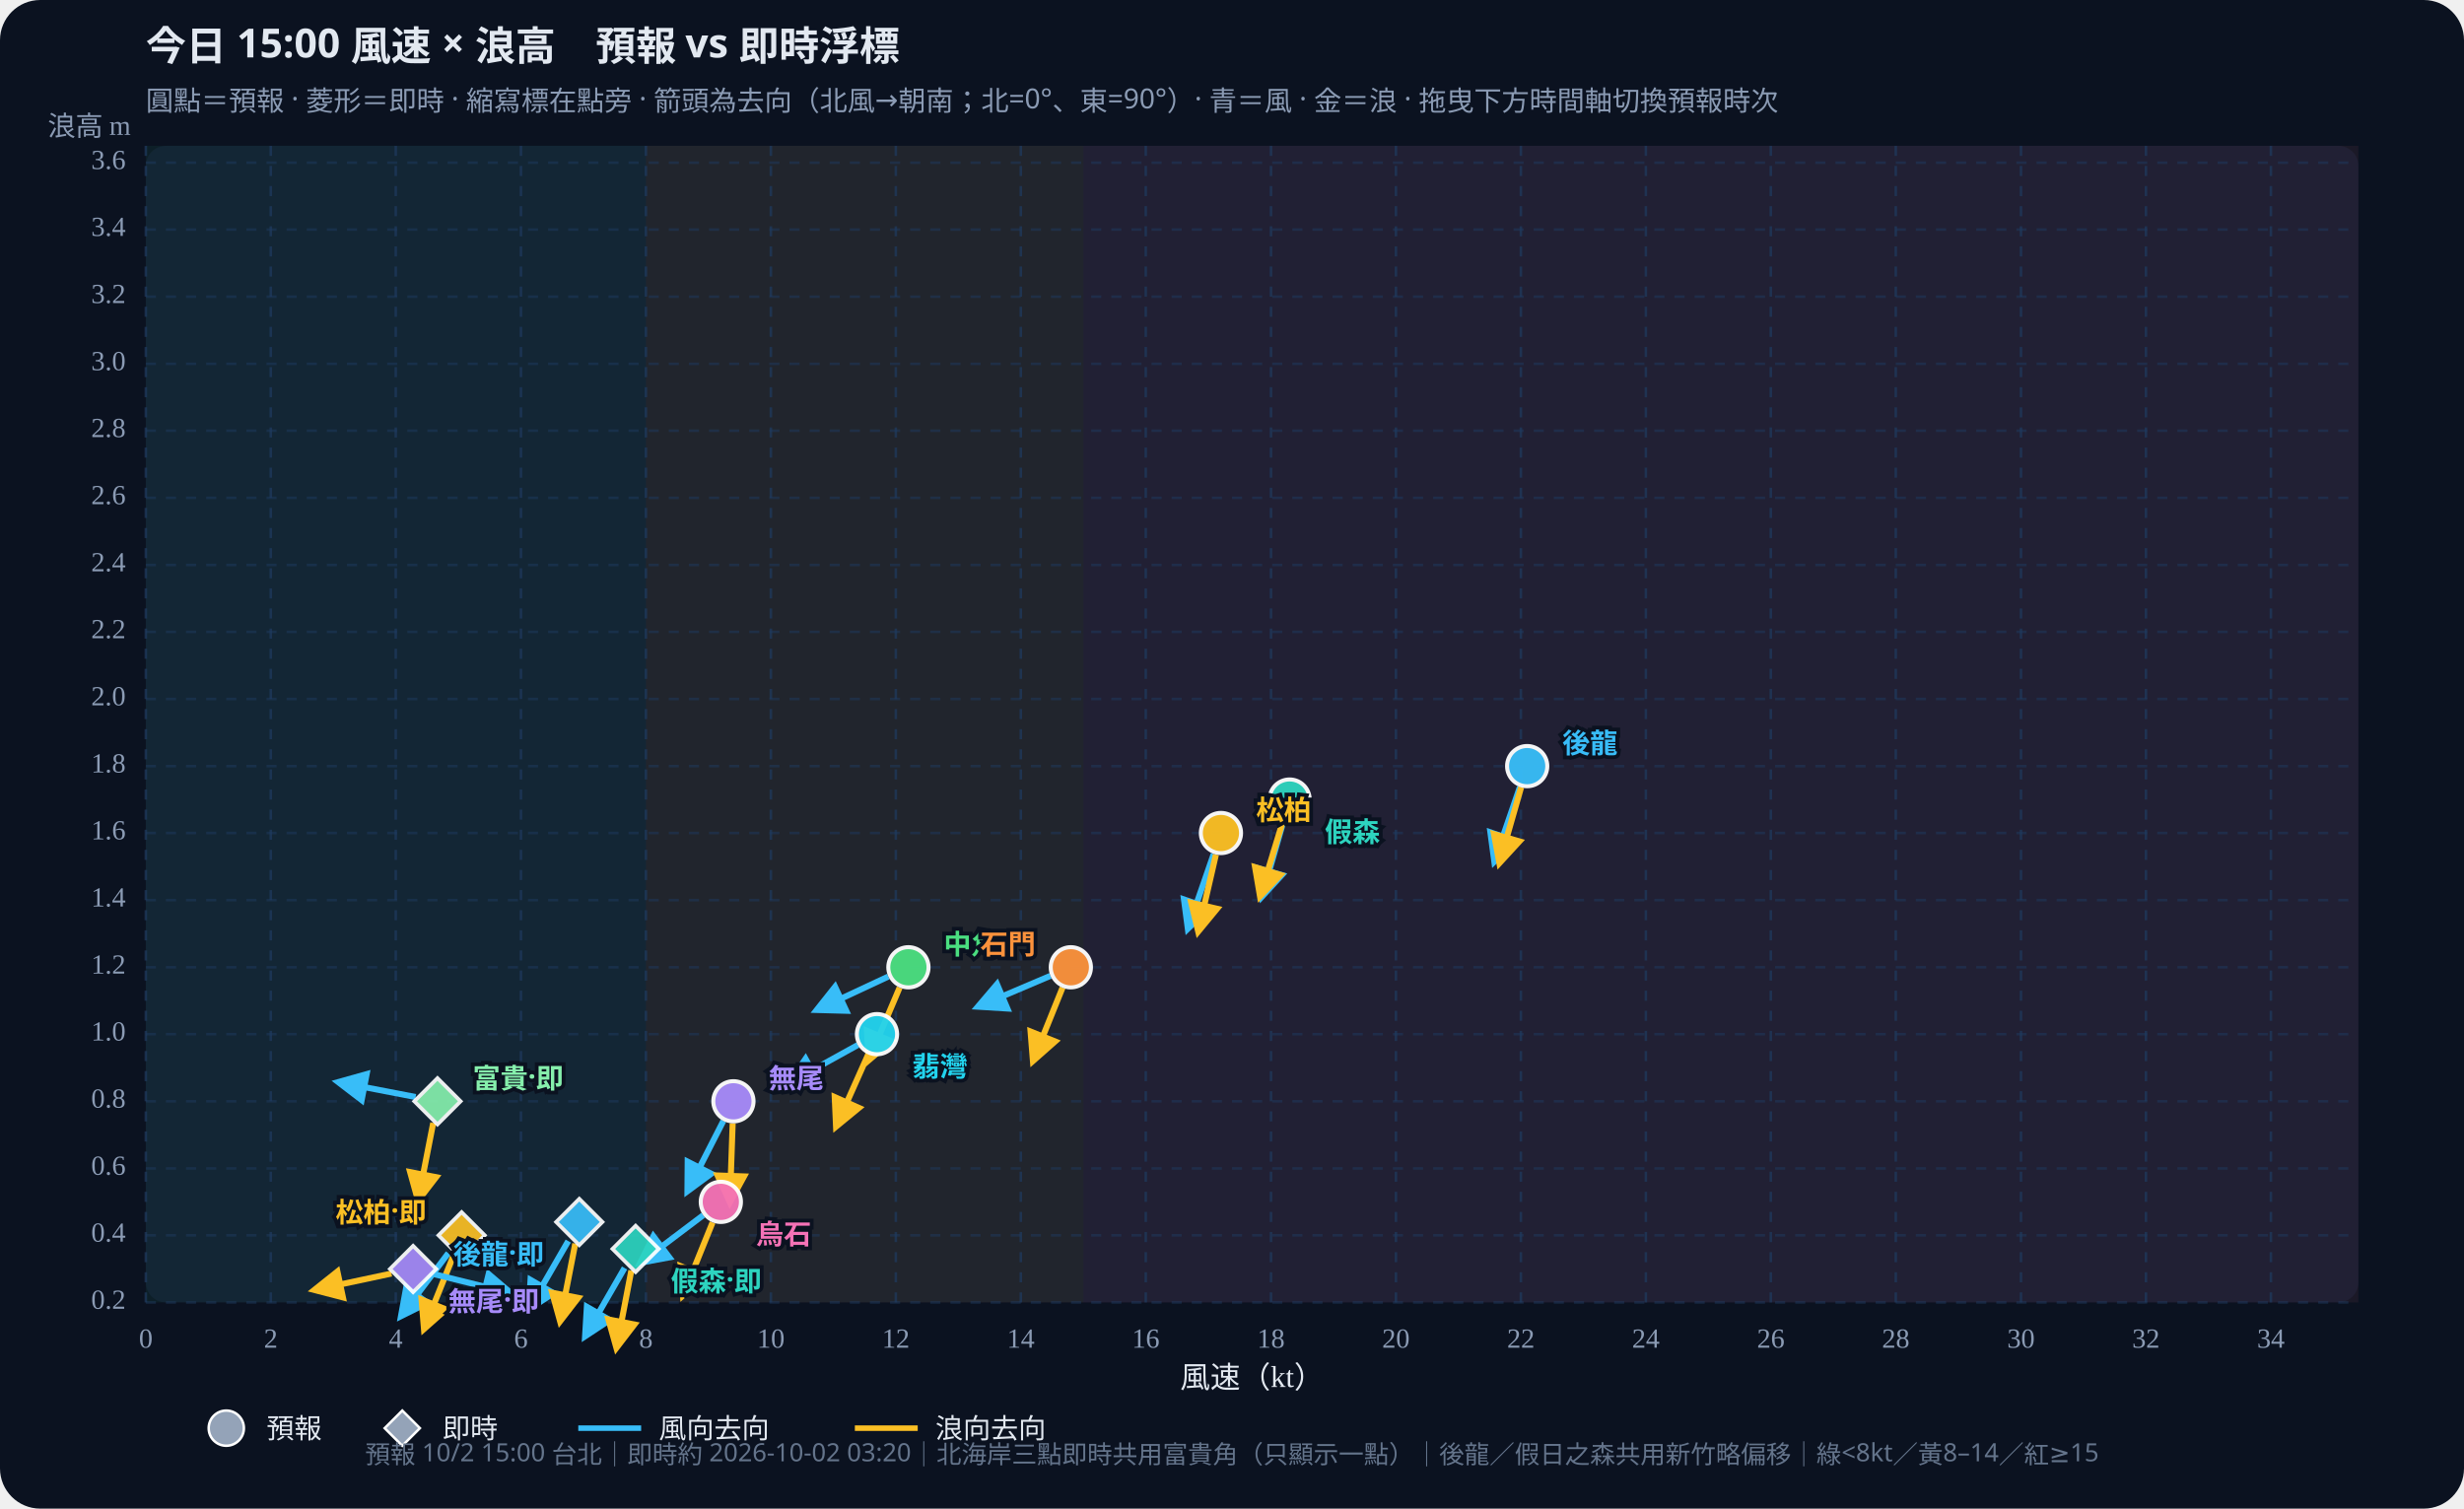
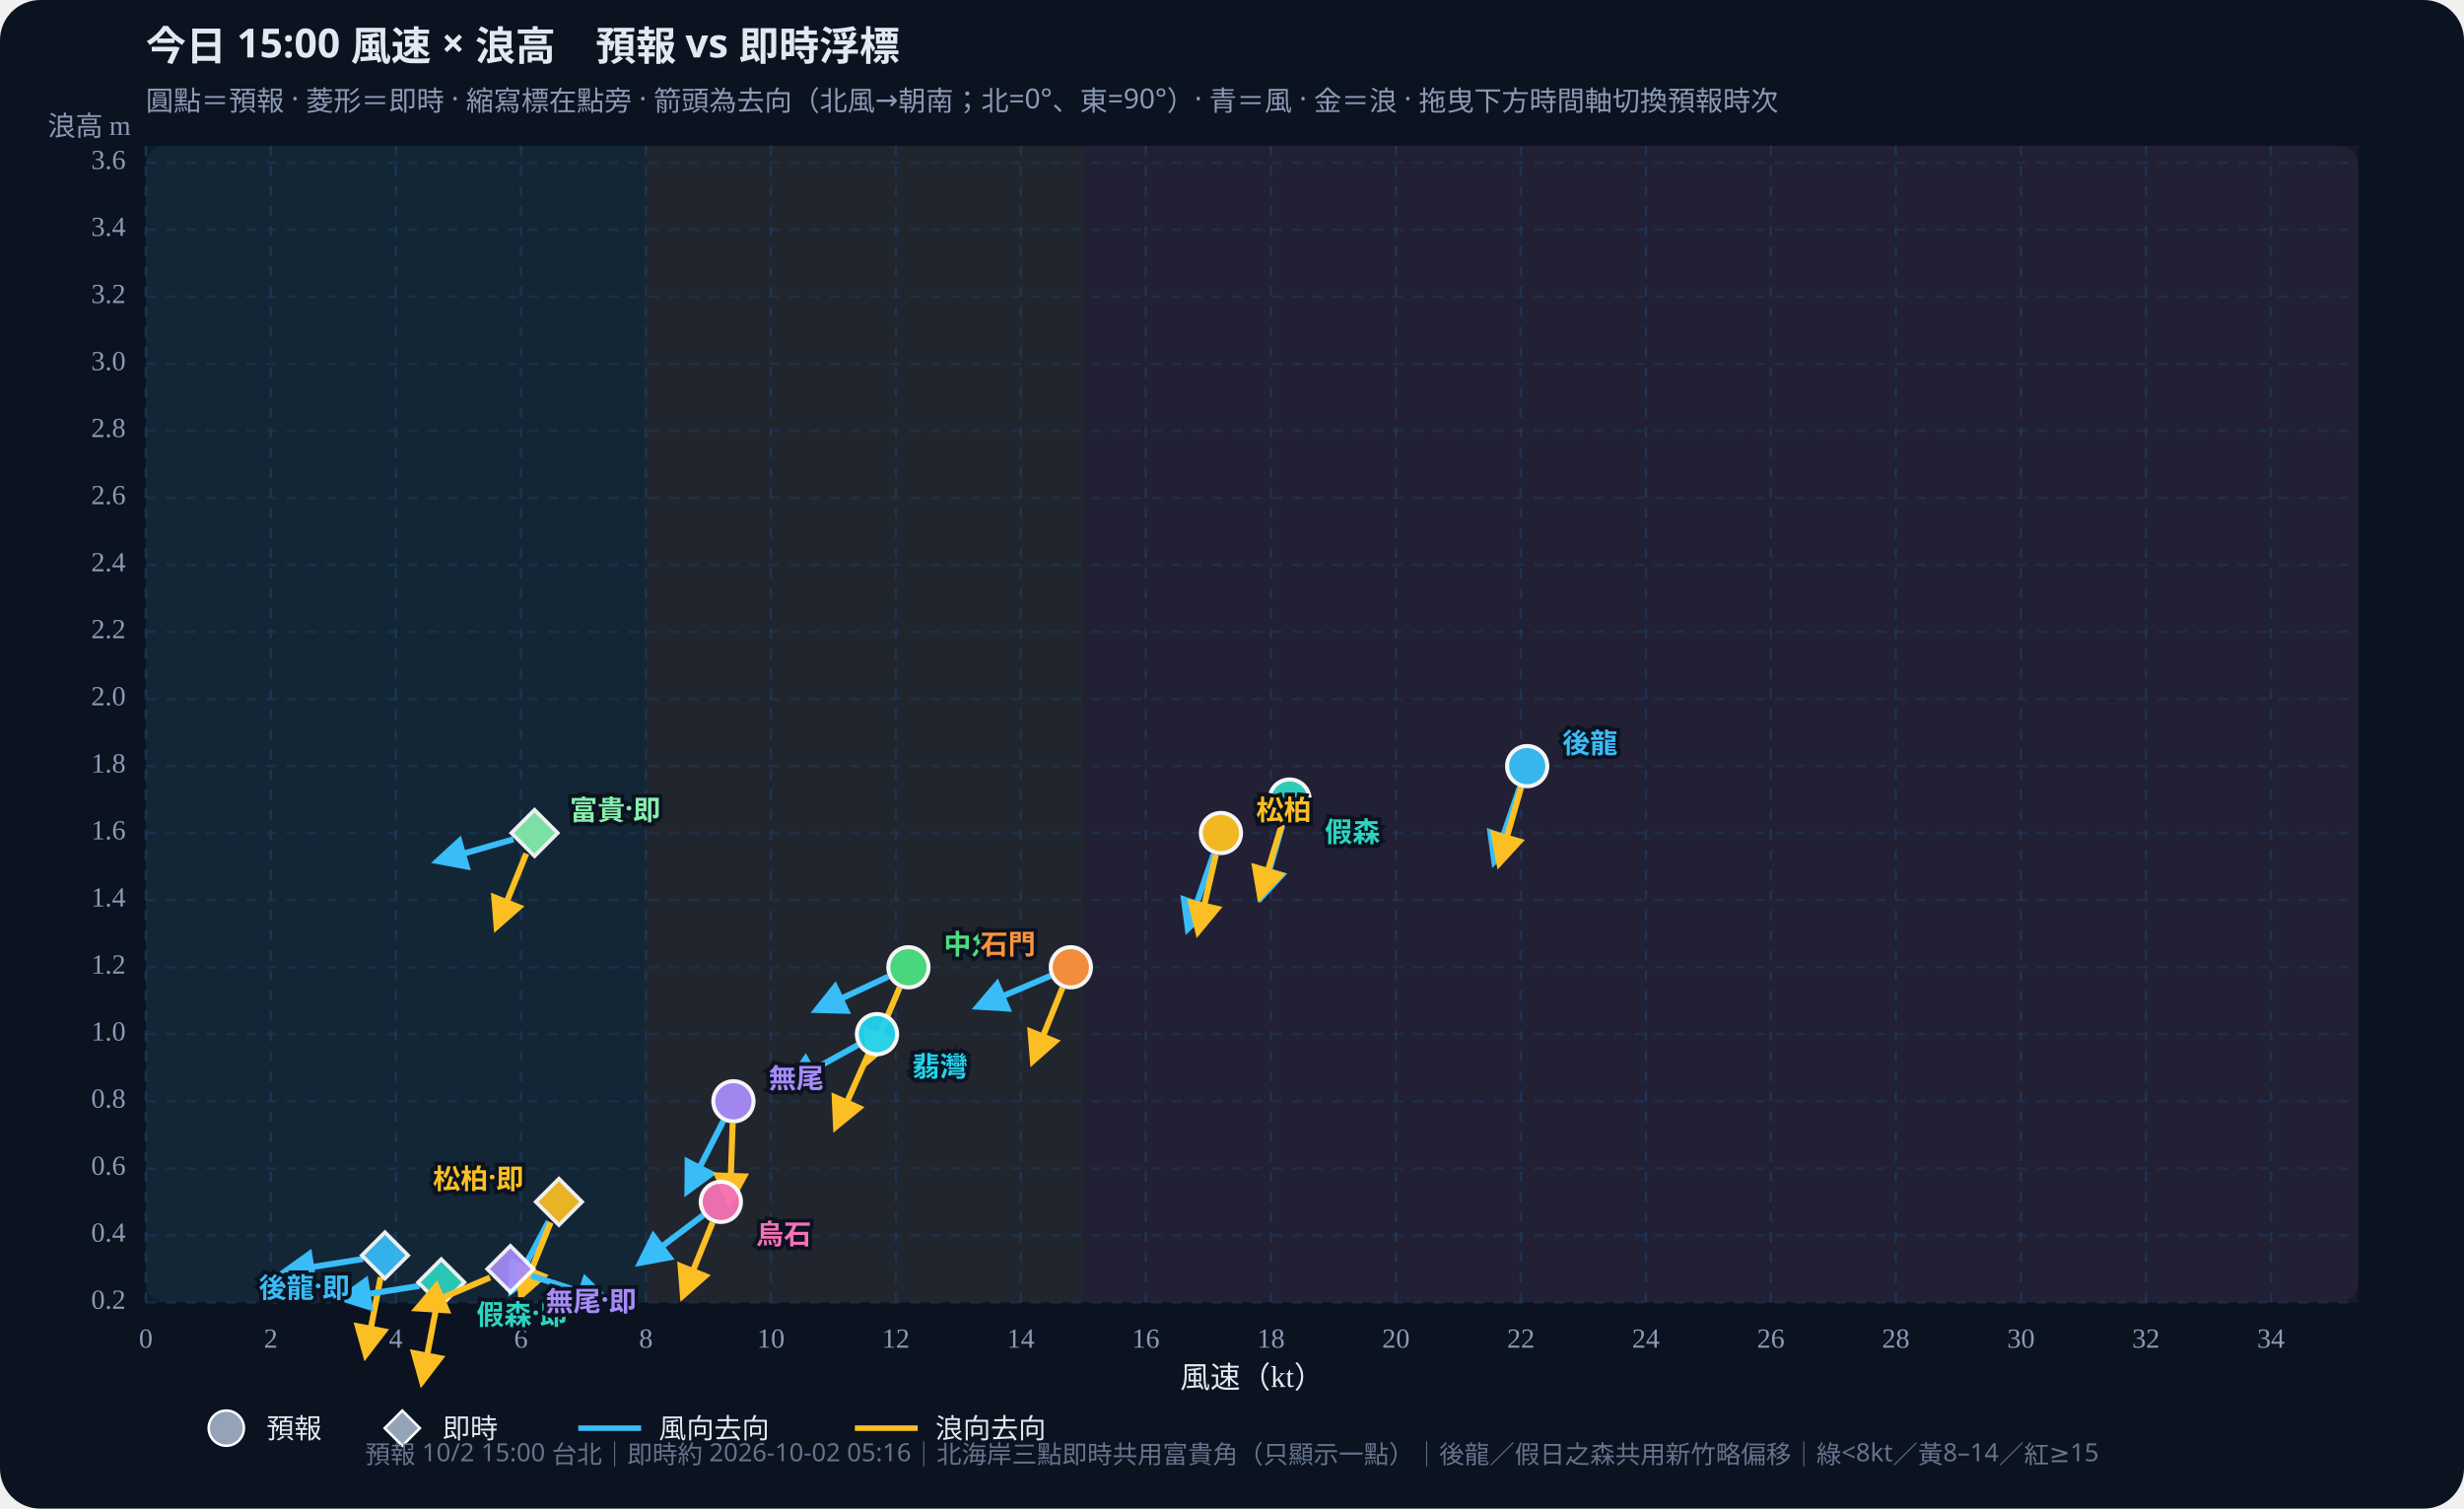
<svg xmlns="http://www.w3.org/2000/svg" id="wws-svg" viewBox="0 0 980 600" role="img" aria-label="風速與浪高散佈圖，可拖曳時間軸切換預報時次" style="width:100%;height:auto;display:block">
  <rect width="980" height="600" fill="#0b1220" rx="16" />
  <rect x="58" y="58" width="880" height="460" fill="#111a2e" rx="8" />
  <rect x="58.0" y="58" width="198.9" height="460" fill="#34d399" opacity="0.07" />
  <rect x="256.9" y="58" width="174.0" height="460" fill="#fbbf24" opacity="0.07" />
  <rect x="430.9" y="58" width="507.1" height="460" fill="#fb7185" opacity="0.07" />
  <defs>
    <marker id="arrow-38bdf8" viewBox="0 0 10 10" refX="8" refY="5" markerWidth="6" markerHeight="6" orient="auto-start-reverse">
      <path d="M0,0 L10,5 L0,10 z" fill="#38bdf8" />
    </marker>
    <marker id="arrow-fbbf24" viewBox="0 0 10 10" refX="8" refY="5" markerWidth="6" markerHeight="6" orient="auto-start-reverse">
      <path d="M0,0 L10,5 L0,10 z" fill="#fbbf24" />
    </marker>
  </defs>
  <text id="wws-title" x="58" y="24" fill="#e2e8f0" font-size="16" font-weight="700" font-family="Noto Sans TC,system-ui,sans-serif">今日 15:00 風速 × 浪高　預報 vs 即時浮標</text>
  <text x="58" y="44" fill="#8b9bb4" font-size="11" font-family="Noto Sans TC,system-ui,sans-serif">圓點＝預報 · 菱形＝即時 · 縮寫標在點旁 · 箭頭為去向（北風→朝南；北=0°、東=90°）· 青＝風 · 金＝浪 · 拖曳下方時間軸切換預報時次</text>
  <line x1="58.0" y1="58" x2="58.0" y2="518" stroke="#1e3a5f" stroke-dasharray="4 4" opacity="0.7" />
  <text x="58.0" y="536" text-anchor="middle" fill="#8b9bb4" font-size="11">0</text>
  <line x1="107.7" y1="58" x2="107.7" y2="518" stroke="#1e3a5f" stroke-dasharray="4 4" opacity="0.7" />
  <text x="107.7" y="536" text-anchor="middle" fill="#8b9bb4" font-size="11">2</text>
  <line x1="157.4" y1="58" x2="157.4" y2="518" stroke="#1e3a5f" stroke-dasharray="4 4" opacity="0.7" />
  <text x="157.4" y="536" text-anchor="middle" fill="#8b9bb4" font-size="11">4</text>
  <line x1="207.2" y1="58" x2="207.2" y2="518" stroke="#1e3a5f" stroke-dasharray="4 4" opacity="0.7" />
  <text x="207.2" y="536" text-anchor="middle" fill="#8b9bb4" font-size="11">6</text>
  <line x1="256.9" y1="58" x2="256.9" y2="518" stroke="#1e3a5f" stroke-dasharray="4 4" opacity="0.7" />
  <text x="256.9" y="536" text-anchor="middle" fill="#8b9bb4" font-size="11">8</text>
  <line x1="306.6" y1="58" x2="306.6" y2="518" stroke="#1e3a5f" stroke-dasharray="4 4" opacity="0.7" />
  <text x="306.6" y="536" text-anchor="middle" fill="#8b9bb4" font-size="11">10</text>
  <line x1="356.3" y1="58" x2="356.3" y2="518" stroke="#1e3a5f" stroke-dasharray="4 4" opacity="0.7" />
  <text x="356.3" y="536" text-anchor="middle" fill="#8b9bb4" font-size="11">12</text>
  <line x1="406.0" y1="58" x2="406.0" y2="518" stroke="#1e3a5f" stroke-dasharray="4 4" opacity="0.7" />
  <text x="406.0" y="536" text-anchor="middle" fill="#8b9bb4" font-size="11">14</text>
  <line x1="455.7" y1="58" x2="455.7" y2="518" stroke="#1e3a5f" stroke-dasharray="4 4" opacity="0.7" />
  <text x="455.7" y="536" text-anchor="middle" fill="#8b9bb4" font-size="11">16</text>
  <line x1="505.5" y1="58" x2="505.5" y2="518" stroke="#1e3a5f" stroke-dasharray="4 4" opacity="0.7" />
  <text x="505.5" y="536" text-anchor="middle" fill="#8b9bb4" font-size="11">18</text>
  <line x1="555.2" y1="58" x2="555.2" y2="518" stroke="#1e3a5f" stroke-dasharray="4 4" opacity="0.7" />
  <text x="555.2" y="536" text-anchor="middle" fill="#8b9bb4" font-size="11">20</text>
  <line x1="604.9" y1="58" x2="604.9" y2="518" stroke="#1e3a5f" stroke-dasharray="4 4" opacity="0.7" />
  <text x="604.9" y="536" text-anchor="middle" fill="#8b9bb4" font-size="11">22</text>
  <line x1="654.6" y1="58" x2="654.6" y2="518" stroke="#1e3a5f" stroke-dasharray="4 4" opacity="0.7" />
  <text x="654.6" y="536" text-anchor="middle" fill="#8b9bb4" font-size="11">24</text>
  <line x1="704.3" y1="58" x2="704.3" y2="518" stroke="#1e3a5f" stroke-dasharray="4 4" opacity="0.7" />
  <text x="704.3" y="536" text-anchor="middle" fill="#8b9bb4" font-size="11">26</text>
  <line x1="754.0" y1="58" x2="754.0" y2="518" stroke="#1e3a5f" stroke-dasharray="4 4" opacity="0.7" />
  <text x="754.0" y="536" text-anchor="middle" fill="#8b9bb4" font-size="11">28</text>
  <line x1="803.8" y1="58" x2="803.8" y2="518" stroke="#1e3a5f" stroke-dasharray="4 4" opacity="0.7" />
  <text x="803.8" y="536" text-anchor="middle" fill="#8b9bb4" font-size="11">30</text>
  <line x1="853.5" y1="58" x2="853.5" y2="518" stroke="#1e3a5f" stroke-dasharray="4 4" opacity="0.7" />
  <text x="853.5" y="536" text-anchor="middle" fill="#8b9bb4" font-size="11">32</text>
  <line x1="903.2" y1="58" x2="903.2" y2="518" stroke="#1e3a5f" stroke-dasharray="4 4" opacity="0.7" />
  <text x="903.2" y="536" text-anchor="middle" fill="#8b9bb4" font-size="11">34</text>
  <line x1="58" y1="518.0" x2="938" y2="518.0" stroke="#1e3a5f" stroke-dasharray="4 4" opacity="0.5" />
  <text x="50" y="518.0" text-anchor="end" dominant-baseline="middle" fill="#8b9bb4" font-size="11">0.2</text>
  <line x1="58" y1="491.3" x2="938" y2="491.3" stroke="#1e3a5f" stroke-dasharray="4 4" opacity="0.5" />
  <text x="50" y="491.3" text-anchor="end" dominant-baseline="middle" fill="#8b9bb4" font-size="11">0.4</text>
  <line x1="58" y1="464.7" x2="938" y2="464.7" stroke="#1e3a5f" stroke-dasharray="4 4" opacity="0.5" />
  <text x="50" y="464.7" text-anchor="end" dominant-baseline="middle" fill="#8b9bb4" font-size="11">0.6</text>
  <line x1="58" y1="438.0" x2="938" y2="438.0" stroke="#1e3a5f" stroke-dasharray="4 4" opacity="0.5" />
  <text x="50" y="438.0" text-anchor="end" dominant-baseline="middle" fill="#8b9bb4" font-size="11">0.8</text>
  <line x1="58" y1="411.3" x2="938" y2="411.3" stroke="#1e3a5f" stroke-dasharray="4 4" opacity="0.5" />
  <text x="50" y="411.3" text-anchor="end" dominant-baseline="middle" fill="#8b9bb4" font-size="11">1.0</text>
  <line x1="58" y1="384.7" x2="938" y2="384.7" stroke="#1e3a5f" stroke-dasharray="4 4" opacity="0.5" />
  <text x="50" y="384.7" text-anchor="end" dominant-baseline="middle" fill="#8b9bb4" font-size="11">1.2</text>
  <line x1="58" y1="358.0" x2="938" y2="358.0" stroke="#1e3a5f" stroke-dasharray="4 4" opacity="0.5" />
  <text x="50" y="358.0" text-anchor="end" dominant-baseline="middle" fill="#8b9bb4" font-size="11">1.4</text>
  <line x1="58" y1="331.3" x2="938" y2="331.3" stroke="#1e3a5f" stroke-dasharray="4 4" opacity="0.5" />
  <text x="50" y="331.3" text-anchor="end" dominant-baseline="middle" fill="#8b9bb4" font-size="11">1.6</text>
  <line x1="58" y1="304.7" x2="938" y2="304.7" stroke="#1e3a5f" stroke-dasharray="4 4" opacity="0.5" />
  <text x="50" y="304.7" text-anchor="end" dominant-baseline="middle" fill="#8b9bb4" font-size="11">1.8</text>
  <line x1="58" y1="278.0" x2="938" y2="278.0" stroke="#1e3a5f" stroke-dasharray="4 4" opacity="0.5" />
  <text x="50" y="278.0" text-anchor="end" dominant-baseline="middle" fill="#8b9bb4" font-size="11">2.0</text>
  <line x1="58" y1="251.3" x2="938" y2="251.3" stroke="#1e3a5f" stroke-dasharray="4 4" opacity="0.5" />
  <text x="50" y="251.3" text-anchor="end" dominant-baseline="middle" fill="#8b9bb4" font-size="11">2.2</text>
  <line x1="58" y1="224.7" x2="938" y2="224.7" stroke="#1e3a5f" stroke-dasharray="4 4" opacity="0.5" />
  <text x="50" y="224.7" text-anchor="end" dominant-baseline="middle" fill="#8b9bb4" font-size="11">2.4</text>
  <line x1="58" y1="198.0" x2="938" y2="198.0" stroke="#1e3a5f" stroke-dasharray="4 4" opacity="0.5" />
  <text x="50" y="198.0" text-anchor="end" dominant-baseline="middle" fill="#8b9bb4" font-size="11">2.6</text>
  <line x1="58" y1="171.3" x2="938" y2="171.3" stroke="#1e3a5f" stroke-dasharray="4 4" opacity="0.5" />
  <text x="50" y="171.3" text-anchor="end" dominant-baseline="middle" fill="#8b9bb4" font-size="11">2.8</text>
  <line x1="58" y1="144.7" x2="938" y2="144.7" stroke="#1e3a5f" stroke-dasharray="4 4" opacity="0.5" />
  <text x="50" y="144.7" text-anchor="end" dominant-baseline="middle" fill="#8b9bb4" font-size="11">3.0</text>
  <line x1="58" y1="118.0" x2="938" y2="118.0" stroke="#1e3a5f" stroke-dasharray="4 4" opacity="0.5" />
  <text x="50" y="118.0" text-anchor="end" dominant-baseline="middle" fill="#8b9bb4" font-size="11">3.2</text>
  <line x1="58" y1="91.3" x2="938" y2="91.3" stroke="#1e3a5f" stroke-dasharray="4 4" opacity="0.5" />
  <text x="50" y="91.3" text-anchor="end" dominant-baseline="middle" fill="#8b9bb4" font-size="11">3.4</text>
  <line x1="58" y1="64.7" x2="938" y2="64.7" stroke="#1e3a5f" stroke-dasharray="4 4" opacity="0.5" />
  <text x="50" y="64.7" text-anchor="end" dominant-baseline="middle" fill="#8b9bb4" font-size="11">3.6</text>
  <text x="498" y="552" text-anchor="middle" fill="#e2e8f0" font-size="12">風速（kt）</text>
  <text x="52" y="54" text-anchor="end" fill="#8b9bb4" font-size="11">浪高 m</text>
  <g id="wws-forecast-layer">
    <line x1="604.5" y1="313.0" x2="594.4" y2="342.5" stroke="#38bdf8" stroke-width="2.4" marker-end="url(#arrow-38bdf8)" />
    <line x1="605.0" y1="313.1" x2="596.4" y2="343.1" stroke="#fbbf24" stroke-width="2.4" marker-end="url(#arrow-fbbf24)" />
    <circle cx="607.4" cy="304.7" r="8.0" fill="#38bdf8" stroke="#fff" stroke-width="1.6" opacity="0.95" />
    <line x1="510.5" y1="326.5" x2="501.9" y2="356.5" stroke="#38bdf8" stroke-width="2.4" marker-end="url(#arrow-38bdf8)" />
    <line x1="510.3" y1="326.4" x2="501.2" y2="356.3" stroke="#fbbf24" stroke-width="2.4" marker-end="url(#arrow-fbbf24)" />
    <circle cx="512.9" cy="318.0" r="8.0" fill="#2dd4bf" stroke="#fff" stroke-width="1.6" opacity="0.95" />
    <line x1="482.7" y1="339.7" x2="472.5" y2="369.2" stroke="#38bdf8" stroke-width="2.4" marker-end="url(#arrow-38bdf8)" />
    <line x1="483.6" y1="339.9" x2="476.6" y2="370.3" stroke="#fbbf24" stroke-width="2.4" marker-end="url(#arrow-fbbf24)" />
    <circle cx="485.6" cy="331.3" r="8.0" fill="#fbbf24" stroke="#fff" stroke-width="1.6" opacity="0.95" />
    <line x1="353.3" y1="388.4" x2="325.0" y2="401.6" stroke="#38bdf8" stroke-width="2.4" marker-end="url(#arrow-38bdf8)" />
    <line x1="357.8" y1="392.8" x2="345.6" y2="421.5" stroke="#fbbf24" stroke-width="2.4" marker-end="url(#arrow-fbbf24)" />
    <circle cx="361.3" cy="384.7" r="8.0" fill="#4ade80" stroke="#fff" stroke-width="1.6" opacity="0.95" />
    <line x1="341.2" y1="415.6" x2="313.9" y2="430.7" stroke="#38bdf8" stroke-width="2.4" marker-end="url(#arrow-38bdf8)" />
    <line x1="345.3" y1="419.4" x2="332.6" y2="447.9" stroke="#fbbf24" stroke-width="2.4" marker-end="url(#arrow-fbbf24)" />
    <circle cx="348.8" cy="411.3" r="8.0" fill="#22d3ee" stroke="#fff" stroke-width="1.6" opacity="0.95" />
    <line x1="417.8" y1="388.1" x2="389.1" y2="400.3" stroke="#38bdf8" stroke-width="2.4" marker-end="url(#arrow-38bdf8)" />
    <line x1="422.6" y1="392.8" x2="410.9" y2="421.8" stroke="#fbbf24" stroke-width="2.4" marker-end="url(#arrow-fbbf24)" />
    <circle cx="425.9" cy="384.7" r="8.0" fill="#fb923c" stroke="#fff" stroke-width="1.6" opacity="0.95" />
    <line x1="287.7" y1="445.8" x2="273.5" y2="473.6" stroke="#38bdf8" stroke-width="2.4" marker-end="url(#arrow-38bdf8)" />
    <line x1="291.4" y1="446.8" x2="290.3" y2="478.0" stroke="#fbbf24" stroke-width="2.4" marker-end="url(#arrow-fbbf24)" />
    <circle cx="291.7" cy="438.0" r="8.0" fill="#a78bfa" stroke="#fff" stroke-width="1.6" opacity="0.95" />
    <line x1="279.7" y1="483.3" x2="254.8" y2="502.1" stroke="#38bdf8" stroke-width="2.4" marker-end="url(#arrow-38bdf8)" />
    <line x1="283.4" y1="486.2" x2="271.7" y2="515.1" stroke="#fbbf24" stroke-width="2.4" marker-end="url(#arrow-fbbf24)" />
    <circle cx="286.7" cy="478.0" r="8.0" fill="#f472b6" stroke="#fff" stroke-width="1.6" opacity="0.95" />
    <text x="621.4" y="294.7" text-anchor="start" dominant-baseline="central" fill="#38bdf8" font-size="11" font-weight="700" font-family="Noto Sans TC,system-ui,sans-serif" stroke="#0b1220" stroke-width="3" paint-order="stroke">後龍</text>
    <text x="526.9" y="330.0" text-anchor="start" dominant-baseline="central" fill="#2dd4bf" font-size="11" font-weight="700" font-family="Noto Sans TC,system-ui,sans-serif" stroke="#0b1220" stroke-width="3" paint-order="stroke">假森</text>
    <text x="499.6" y="321.3" text-anchor="start" dominant-baseline="central" fill="#fbbf24" font-size="11" font-weight="700" font-family="Noto Sans TC,system-ui,sans-serif" stroke="#0b1220" stroke-width="3" paint-order="stroke">松柏</text>
    <text x="375.3" y="374.7" text-anchor="start" dominant-baseline="central" fill="#4ade80" font-size="11" font-weight="700" font-family="Noto Sans TC,system-ui,sans-serif" stroke="#0b1220" stroke-width="3" paint-order="stroke">中角</text>
    <text x="362.8" y="423.3" text-anchor="start" dominant-baseline="central" fill="#22d3ee" font-size="11" font-weight="700" font-family="Noto Sans TC,system-ui,sans-serif" stroke="#0b1220" stroke-width="3" paint-order="stroke">翡灣</text>
    <text x="411.9" y="374.7" text-anchor="end" dominant-baseline="central" fill="#fb923c" font-size="11" font-weight="700" font-family="Noto Sans TC,system-ui,sans-serif" stroke="#0b1220" stroke-width="3" paint-order="stroke">石門</text>
    <text x="305.7" y="428.0" text-anchor="start" dominant-baseline="central" fill="#a78bfa" font-size="11" font-weight="700" font-family="Noto Sans TC,system-ui,sans-serif" stroke="#0b1220" stroke-width="3" paint-order="stroke">無尾</text>
    <text x="300.7" y="490.0" text-anchor="start" dominant-baseline="central" fill="#f472b6" font-size="11" font-weight="700" font-family="Noto Sans TC,system-ui,sans-serif" stroke="#0b1220" stroke-width="3" paint-order="stroke">烏石</text>
  </g>
  <g id="wws-live-layer">
-     <line x1="226.0" y1="493.6" x2="210.4" y2="520.6" stroke="#38bdf8" stroke-width="2.4" marker-end="url(#arrow-38bdf8)" />
-     <line x1="228.8" y1="494.6" x2="222.8" y2="525.3" stroke="#fbbf24" stroke-width="2.4" marker-end="url(#arrow-fbbf24)" />
-     <polygon points="230.4,476.8 239.6,486.0 230.4,495.2 221.2,486.0" fill="#38bdf8" stroke="#fff" stroke-width="1.5" opacity="0.92" />
-     <line x1="248.4" y1="504.3" x2="232.8" y2="531.3" stroke="#38bdf8" stroke-width="2.4" marker-end="url(#arrow-38bdf8)" />
-     <line x1="251.1" y1="505.3" x2="245.2" y2="535.9" stroke="#fbbf24" stroke-width="2.4" marker-end="url(#arrow-fbbf24)" />
-     <polygon points="252.8,487.5 262.0,496.7 252.8,505.9 243.6,496.7" fill="#2dd4bf" stroke="#fff" stroke-width="1.5" opacity="0.92" />
-     <line x1="178.3" y1="498.4" x2="159.6" y2="523.3" stroke="#38bdf8" stroke-width="2.4" marker-end="url(#arrow-38bdf8)" />
-     <line x1="180.3" y1="499.5" x2="168.7" y2="528.4" stroke="#fbbf24" stroke-width="2.4" marker-end="url(#arrow-fbbf24)" />
-     <polygon points="183.6,482.1 192.8,491.3 183.6,500.5 174.4,491.3" fill="#fbbf24" stroke="#fff" stroke-width="1.5" opacity="0.92" />
-     <line x1="165.3" y1="436.3" x2="134.7" y2="430.4" stroke="#38bdf8" stroke-width="2.4" marker-end="url(#arrow-38bdf8)" />
-     <line x1="172.3" y1="446.6" x2="166.3" y2="477.3" stroke="#fbbf24" stroke-width="2.4" marker-end="url(#arrow-fbbf24)" />
-     <polygon points="174.0,428.8 183.2,438.0 174.0,447.2 164.8,438.0" fill="#86efac" stroke="#fff" stroke-width="1.5" opacity="0.92" />
-     <line x1="172.8" y1="506.8" x2="203.1" y2="514.3" stroke="#38bdf8" stroke-width="2.4" marker-end="url(#arrow-38bdf8)" />
-     <line x1="155.7" y1="506.5" x2="125.2" y2="513.0" stroke="#fbbf24" stroke-width="2.4" marker-end="url(#arrow-fbbf24)" />
-     <polygon points="164.3,495.5 173.5,504.7 164.3,513.9 155.1,504.7" fill="#a78bfa" stroke="#fff" stroke-width="1.5" opacity="0.92" />
-     <text x="216.4" y="498.0" text-anchor="end" dominant-baseline="central" fill="#38bdf8" font-size="11" font-weight="700" font-family="Noto Sans TC,system-ui,sans-serif" stroke="#0b1220" stroke-width="3" paint-order="stroke">後龍·即</text>
-     <text x="266.8" y="508.7" text-anchor="start" dominant-baseline="central" fill="#2dd4bf" font-size="11" font-weight="700" font-family="Noto Sans TC,system-ui,sans-serif" stroke="#0b1220" stroke-width="3" paint-order="stroke">假森·即</text>
-     <text x="169.6" y="481.3" text-anchor="end" dominant-baseline="central" fill="#fbbf24" font-size="11" font-weight="700" font-family="Noto Sans TC,system-ui,sans-serif" stroke="#0b1220" stroke-width="3" paint-order="stroke">松柏·即</text>
-     <text x="188.0" y="428.0" text-anchor="start" dominant-baseline="central" fill="#86efac" font-size="11" font-weight="700" font-family="Noto Sans TC,system-ui,sans-serif" stroke="#0b1220" stroke-width="3" paint-order="stroke">富貴·即</text>
-     <text x="178.3" y="516.7" text-anchor="start" dominant-baseline="central" fill="#a78bfa" font-size="11" font-weight="700" font-family="Noto Sans TC,system-ui,sans-serif" stroke="#0b1220" stroke-width="3" paint-order="stroke">無尾·即</text>
+     <line x1="144.4" y1="500.7" x2="113.6" y2="505.6" stroke="#38bdf8" stroke-width="2.4" marker-end="url(#arrow-38bdf8)" />
+     <line x1="151.4" y1="508.0" x2="145.5" y2="538.6" stroke="#fbbf24" stroke-width="2.4" marker-end="url(#arrow-fbbf24)" />
+     <polygon points="153.1,490.1 162.3,499.3 153.1,508.5 143.9,499.3" fill="#38bdf8" stroke="#fff" stroke-width="1.5" opacity="0.92" />
+     <line x1="166.8" y1="511.4" x2="136.0" y2="516.3" stroke="#38bdf8" stroke-width="2.4" marker-end="url(#arrow-38bdf8)" />
+     <line x1="173.8" y1="518.6" x2="167.9" y2="549.3" stroke="#fbbf24" stroke-width="2.4" marker-end="url(#arrow-fbbf24)" />
+     <polygon points="175.5,500.8 184.7,510.0 175.5,519.2 166.3,510.0" fill="#2dd4bf" stroke="#fff" stroke-width="1.5" opacity="0.92" />
+     <line x1="218.2" y1="485.8" x2="203.5" y2="513.3" stroke="#38bdf8" stroke-width="2.4" marker-end="url(#arrow-38bdf8)" />
+     <line x1="219.0" y1="486.2" x2="207.3" y2="515.1" stroke="#fbbf24" stroke-width="2.4" marker-end="url(#arrow-fbbf24)" />
+     <polygon points="222.3,468.8 231.5,478.0 222.3,487.2 213.1,478.0" fill="#fbbf24" stroke="#fff" stroke-width="1.5" opacity="0.92" />
+     <line x1="204.2" y1="333.8" x2="174.2" y2="342.4" stroke="#38bdf8" stroke-width="2.4" marker-end="url(#arrow-38bdf8)" />
+     <line x1="209.3" y1="339.5" x2="197.6" y2="368.4" stroke="#fbbf24" stroke-width="2.4" marker-end="url(#arrow-fbbf24)" />
+     <polygon points="212.6,322.1 221.8,331.3 212.6,340.5 203.4,331.3" fill="#86efac" stroke="#fff" stroke-width="1.5" opacity="0.92" />
+     <line x1="211.3" y1="507.4" x2="241.0" y2="517.0" stroke="#38bdf8" stroke-width="2.4" marker-end="url(#arrow-38bdf8)" />
+     <line x1="194.9" y1="508.1" x2="166.1" y2="520.3" stroke="#fbbf24" stroke-width="2.4" marker-end="url(#arrow-fbbf24)" />
+     <polygon points="203.0,495.5 212.2,504.7 203.0,513.9 193.8,504.7" fill="#a78bfa" stroke="#fff" stroke-width="1.5" opacity="0.92" />
+     <text x="139.1" y="511.3" text-anchor="end" dominant-baseline="central" fill="#38bdf8" font-size="11" font-weight="700" font-family="Noto Sans TC,system-ui,sans-serif" stroke="#0b1220" stroke-width="3" paint-order="stroke">後龍·即</text>
+     <text x="189.5" y="522.0" text-anchor="start" dominant-baseline="central" fill="#2dd4bf" font-size="11" font-weight="700" font-family="Noto Sans TC,system-ui,sans-serif" stroke="#0b1220" stroke-width="3" paint-order="stroke">假森·即</text>
+     <text x="208.3" y="468.0" text-anchor="end" dominant-baseline="central" fill="#fbbf24" font-size="11" font-weight="700" font-family="Noto Sans TC,system-ui,sans-serif" stroke="#0b1220" stroke-width="3" paint-order="stroke">松柏·即</text>
+     <text x="226.6" y="321.3" text-anchor="start" dominant-baseline="central" fill="#86efac" font-size="11" font-weight="700" font-family="Noto Sans TC,system-ui,sans-serif" stroke="#0b1220" stroke-width="3" paint-order="stroke">富貴·即</text>
+     <text x="217.0" y="516.7" text-anchor="start" dominant-baseline="central" fill="#a78bfa" font-size="11" font-weight="700" font-family="Noto Sans TC,system-ui,sans-serif" stroke="#0b1220" stroke-width="3" paint-order="stroke">無尾·即</text>
  </g>
  <circle cx="90" cy="568" r="7" fill="#94a3b8" stroke="#fff" />
  <text x="106" y="572" fill="#e2e8f0" font-size="11" font-family="Noto Sans TC,system-ui,sans-serif">預報</text>
  <polygon points="160,561 167,568 160,575 153,568" fill="#94a3b8" stroke="#fff" />
  <text x="176" y="572" fill="#e2e8f0" font-size="11" font-family="Noto Sans TC,system-ui,sans-serif">即時</text>
  <line x1="230" y1="568" x2="255" y2="568" stroke="#38bdf8" stroke-width="2.2" />
  <text x="262" y="572" fill="#e2e8f0" font-size="11" font-family="Noto Sans TC,system-ui,sans-serif">風向去向</text>
  <line x1="340" y1="568" x2="365" y2="568" stroke="#fbbf24" stroke-width="2.2" />
  <text x="372" y="572" fill="#e2e8f0" font-size="11" font-family="Noto Sans TC,system-ui,sans-serif">浪向去向</text>
-   <text id="wws-foot" x="490" y="582" text-anchor="middle" fill="#64748b" font-size="10" font-family="Noto Sans TC,system-ui,sans-serif">預報 10/2 15:00 台北｜即時約 2026-10-02 03:20｜北海岸三點即時共用富貴角（只顯示一點）｜後龍／假日之森共用新竹略偏移｜綠&lt;8kt／黃8–14／紅≥15</text>
+   <text id="wws-foot" x="490" y="582" text-anchor="middle" fill="#64748b" font-size="10" font-family="Noto Sans TC,system-ui,sans-serif">預報 10/2 15:00 台北｜即時約 2026-10-02 05:16｜北海岸三點即時共用富貴角（只顯示一點）｜後龍／假日之森共用新竹略偏移｜綠&lt;8kt／黃8–14／紅≥15</text>
</svg>
